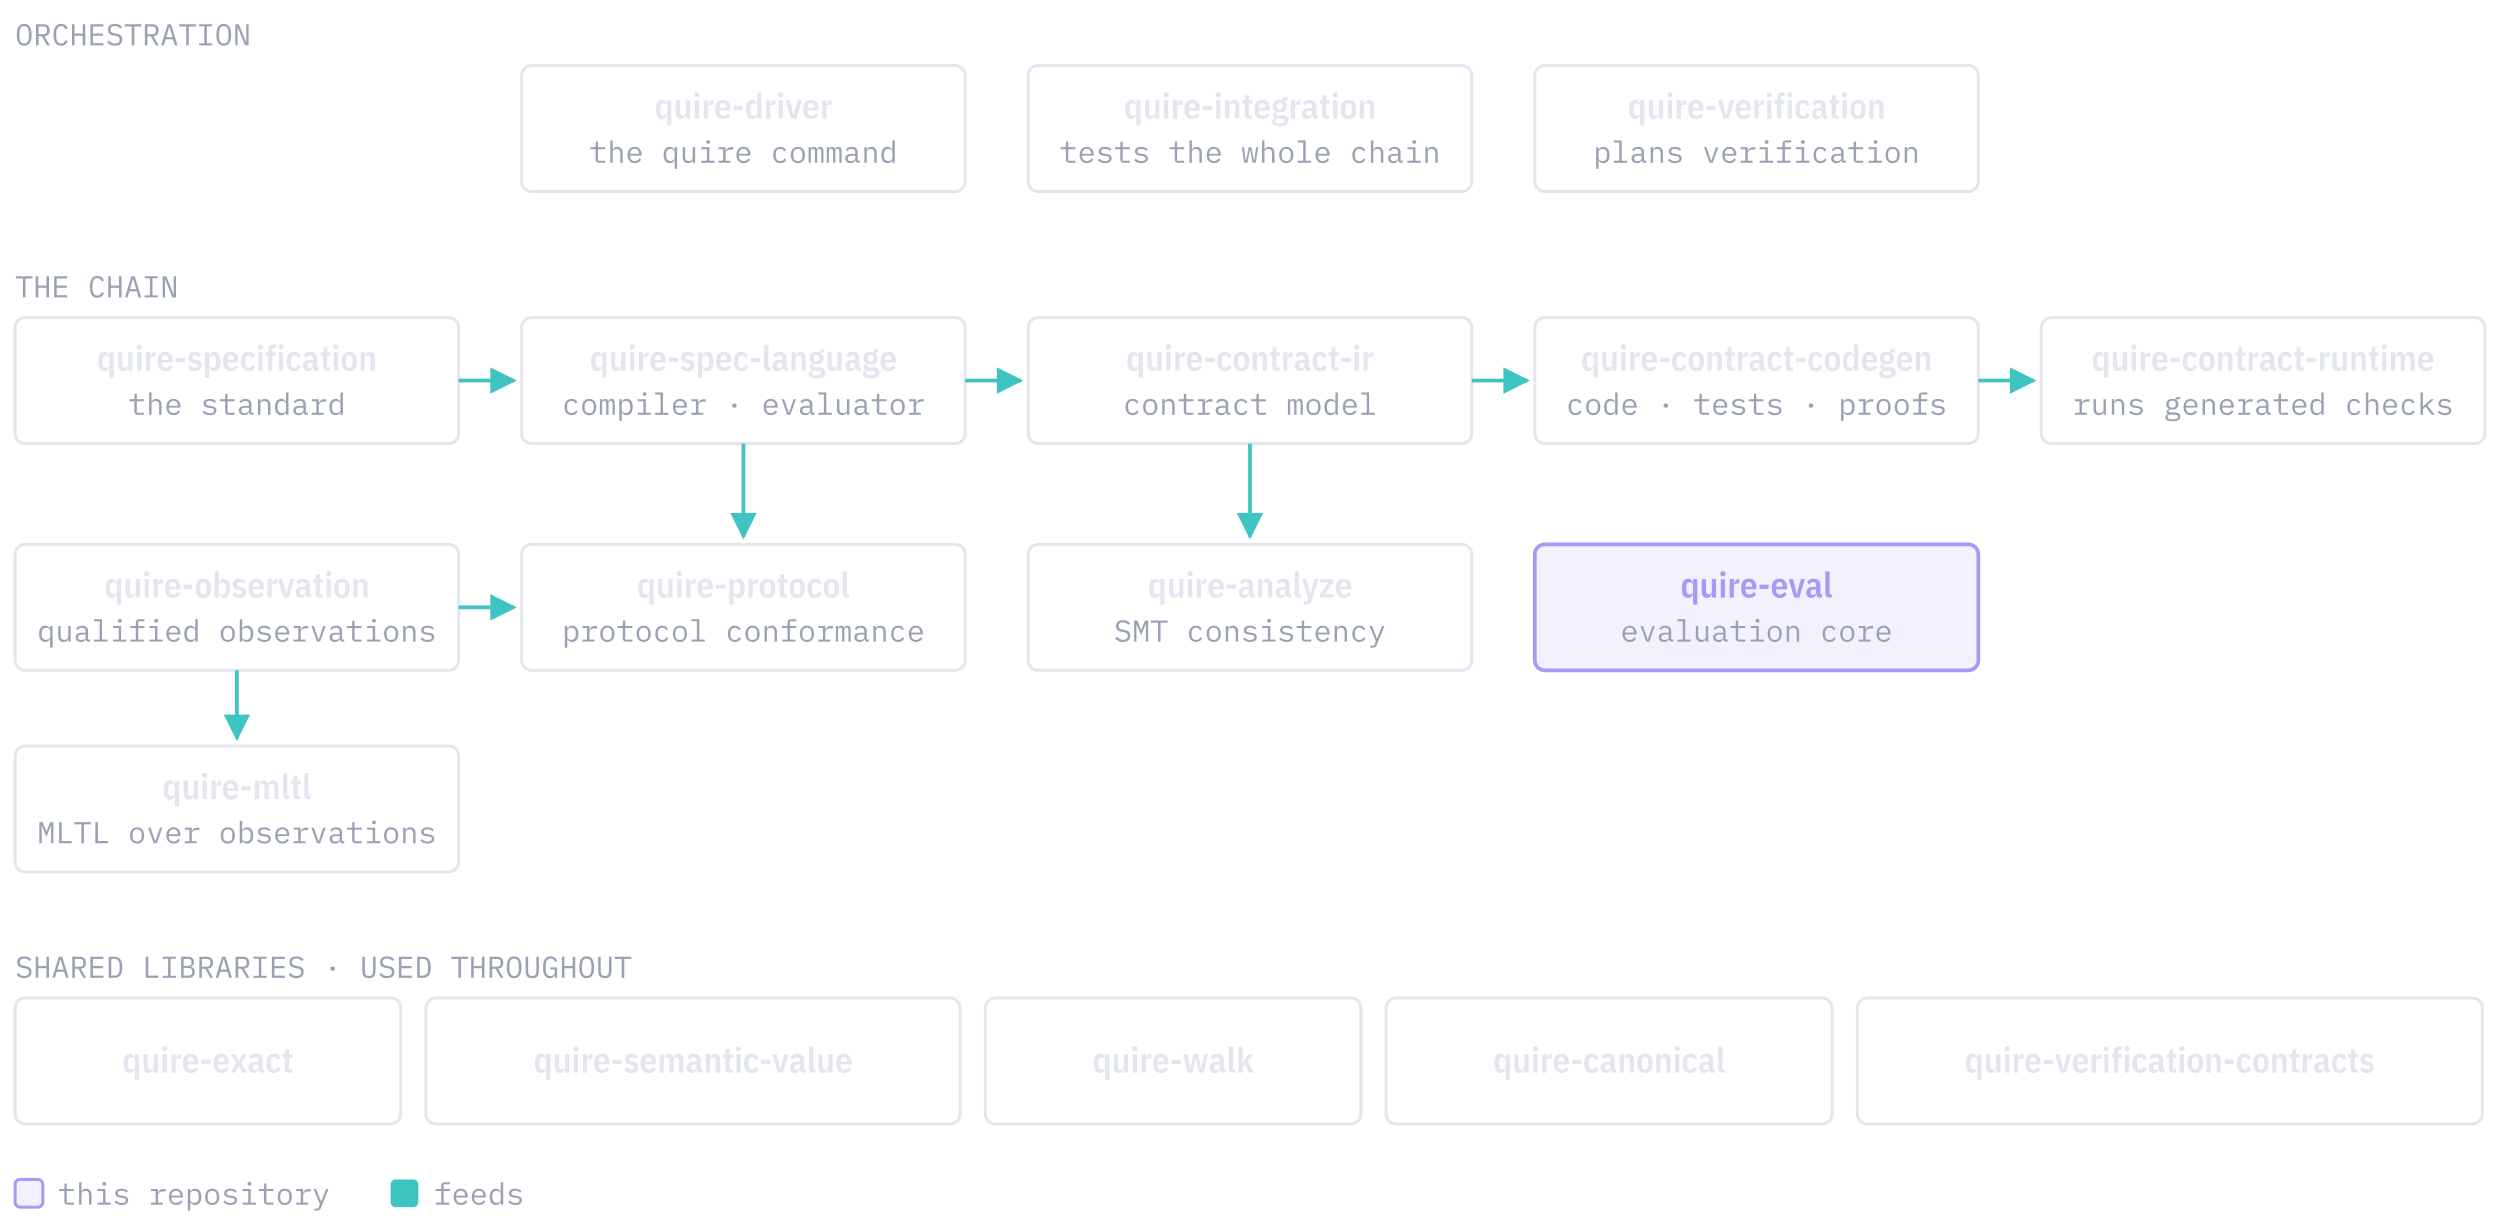
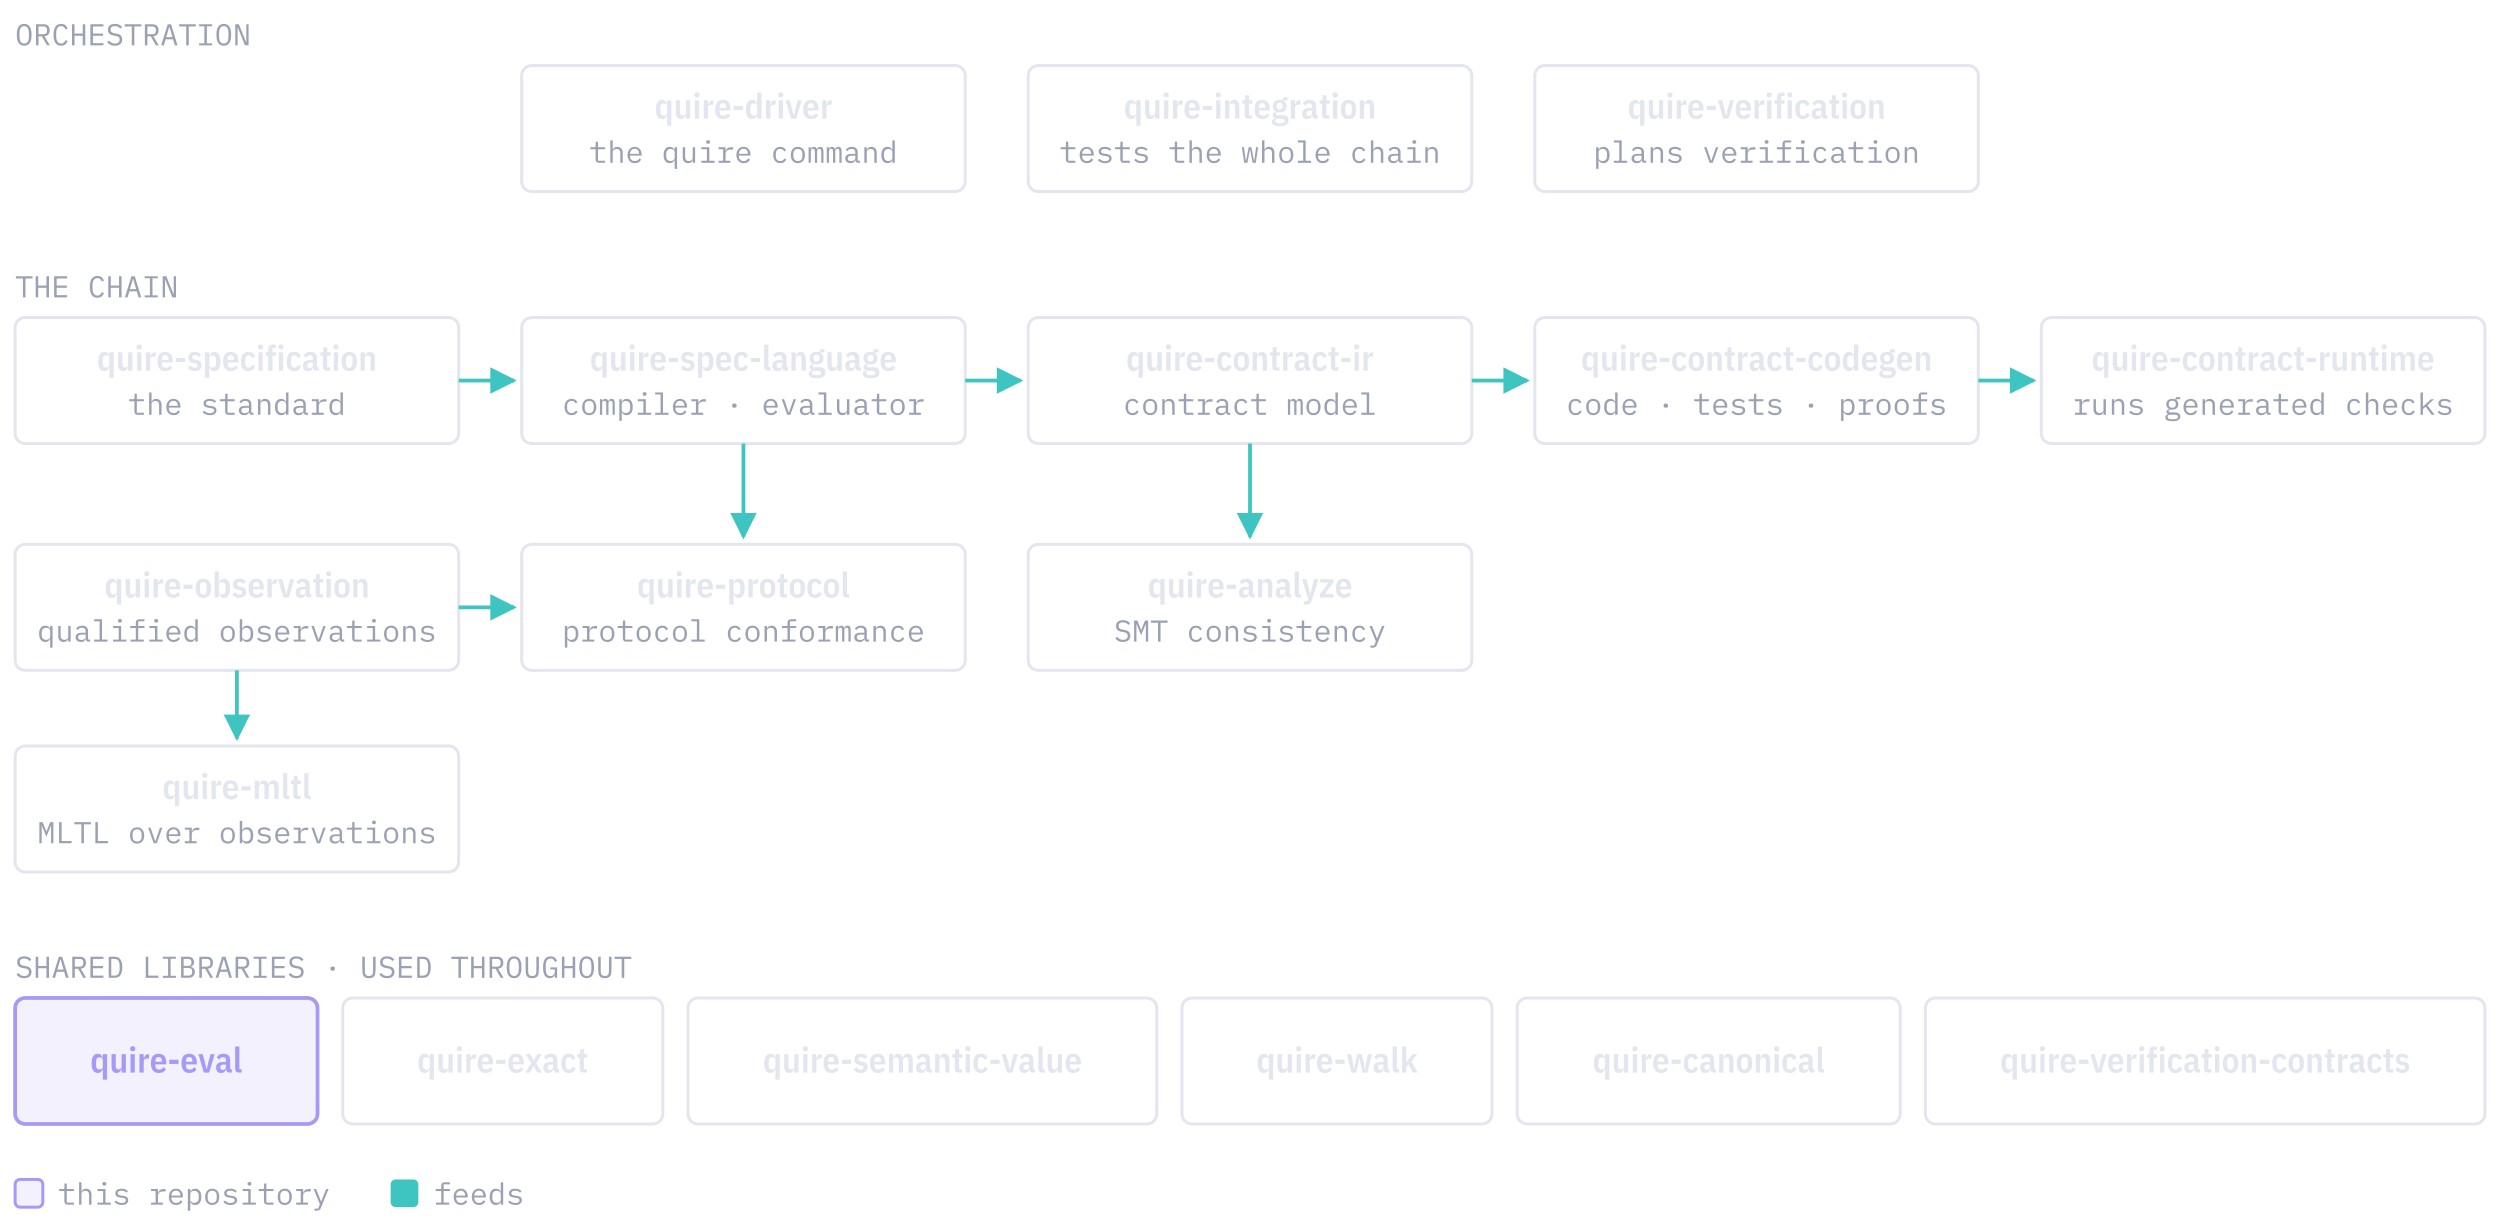
- <svg xmlns="http://www.w3.org/2000/svg" width="992" height="488" viewBox="-6 -6 992 488" role="img" aria-label="The Quire repositories. The main chain runs from the standard, quire-specification, to the compiler, quire-spec-language, then quire-contract-ir, quire-contract-codegen and quire-contract-runtime. quire-spec-language also feeds quire-protocol, and quire-contract-ir feeds quire-analyze. quire-observation feeds quire-protocol and quire-mltl. quire-eval is the evaluation core. Above the chain, quire-driver runs it, quire-integration tests it and quire-verification plans verification. Below it, shared libraries used throughout: quire-exact, quire-semantic-value, quire-walk, quire-canonical and quire-verification-contracts.">
+ <svg xmlns="http://www.w3.org/2000/svg" width="992" height="488" viewBox="-6 -6 992 488" role="img" aria-label="The Quire repositories. The main chain runs from the standard, quire-specification, to the compiler, quire-spec-language, then quire-contract-ir, quire-contract-codegen and quire-contract-runtime. quire-spec-language also feeds quire-protocol, and quire-contract-ir feeds quire-analyze. quire-observation feeds quire-protocol and quire-mltl. Above the chain, quire-driver runs it, quire-integration tests it and quire-verification plans verification. Below it, shared libraries used throughout: quire-eval, quire-exact, quire-semantic-value, quire-walk, quire-canonical and quire-verification-contracts.">
  <defs>
    <path id="mono_A" d="M481 0 422 199H177L118 0H31L245 698H356L570 0ZM304 609H295L197 272H402Z" />
    <path id="mono_B" d="M88 698H325Q415 698 466 649Q517 600 517 518Q517 455 486 419Q456 383 408 368V365Q467 351 505 312Q543 274 543 201Q543 159 529 122Q515 85 490 58Q464 31 430 16Q395 0 355 0H88ZM330 73Q388 73 421 99Q454 125 454 179V220Q454 273 421 300Q388 326 330 326H172V73ZM316 395Q369 395 399 418Q429 442 429 490V529Q429 577 399 601Q369 625 316 625H172V395Z" />
    <path id="mono_C" d="M323 -12Q195 -12 132 81Q70 174 70 349Q70 524 132 617Q195 710 323 710Q371 710 406 697Q441 684 466 662Q491 640 508 612Q525 585 538 557L466 524Q457 547 445 568Q433 588 416 604Q400 619 378 628Q355 637 323 637Q240 637 200 574Q159 511 159 406V292Q159 187 200 124Q240 61 323 61Q355 61 378 70Q400 79 416 94Q433 110 445 130Q457 151 466 174L538 141Q525 112 508 85Q491 58 466 36Q441 14 406 1Q371 -12 323 -12Z" />
    <path id="mono_D" d="M95 698H290Q418 698 481 610Q544 522 544 349Q544 176 481 88Q418 0 290 0H95ZM286 73Q370 73 412 131Q455 189 455 295V403Q455 509 412 567Q370 625 286 625H179V73Z" />
    <path id="mono_E" d="M90 0V698H520V625H174V390H508V317H174V73H520V0Z" />
    <path id="mono_G" d="M444 93H439Q430 73 418 54Q406 35 388 20Q369 6 343 -3Q317 -12 281 -12Q167 -12 112 80Q56 172 56 344Q56 524 117 617Q178 710 305 710Q354 710 390 697Q426 684 452 662Q477 640 494 612Q511 585 522 557L450 524Q441 547 430 568Q418 588 402 604Q385 619 362 628Q339 637 308 637Q224 637 184 574Q145 511 145 406V298Q145 245 153 202Q161 158 180 126Q198 94 228 76Q257 59 300 59Q368 59 406 100Q444 141 444 206V278H297V345H522V0H444Z" />
    <path id="mono_H" d="M436 317H164V0H80V698H164V390H436V698H520V0H436Z" />
    <path id="mono_I" d="M84 0V67H258V631H84V698H516V631H342V67H516V0Z" />
    <path id="mono_L" d="M120 0V698H204V73H535V0Z" />
    <path id="mono_M" d="M455 350V571H447L300 212L153 571H145V350V0H68V698H176L299 390H305L428 698H532V0H455Z" />
    <path id="mono_N" d="M163 588H156V0H80V698H199L437 110H444V698H520V0H401Z" />
    <path id="mono_O" d="M300 -12Q236 -12 190 12Q144 37 114 83Q84 129 70 196Q56 263 56 349Q56 434 70 502Q84 569 114 615Q144 661 190 686Q236 710 300 710Q364 710 410 686Q456 661 486 615Q516 569 530 502Q544 434 544 349Q544 263 530 196Q516 129 486 83Q456 37 410 12Q364 -12 300 -12ZM300 61Q342 61 371 78Q400 94 419 124Q438 154 446 196Q455 239 455 292V406Q455 458 446 501Q438 544 419 574Q400 604 371 620Q342 637 300 637Q258 637 229 620Q200 604 181 574Q162 544 154 501Q145 458 145 406V292Q145 239 154 196Q162 154 181 124Q200 94 229 78Q258 61 300 61Z" />
    <path id="mono_R" d="M174 0H90V698H344Q441 698 492 645Q543 592 543 497Q543 412 499 361Q455 310 371 302L549 0H455L285 298H174ZM342 369Q395 369 424 396Q454 422 454 471V523Q454 572 424 598Q395 625 342 625H174V369Z" />
    <path id="mono_S" d="M298 -12Q204 -12 144 22Q84 57 45 111L106 161Q147 110 192 85Q238 60 301 60Q377 60 417 95Q457 130 457 193Q457 244 428 272Q399 301 327 313L249 326Q198 335 164 353Q129 371 108 396Q87 422 78 452Q69 483 69 516Q69 612 132 661Q195 710 302 710Q386 710 444 682Q501 654 536 603L477 552Q448 590 407 614Q366 638 301 638Q230 638 192 608Q154 578 154 518Q154 471 182 442Q211 412 285 399L360 386Q411 377 446 359Q481 341 502 316Q524 291 533 260Q542 229 542 195Q542 98 478 43Q415 -12 298 -12Z" />
    <path id="mono_T" d="M342 625V0H258V625H25V698H575V625Z" />
    <path id="mono_U" d="M164 698V279Q164 228 167 188Q170 148 183 120Q196 91 224 76Q251 61 300 61Q349 61 376 76Q404 91 417 120Q430 148 433 188Q436 228 436 279V698H520V299Q520 221 512 163Q505 105 482 66Q458 27 414 8Q371 -12 300 -12Q229 -12 186 8Q142 27 118 66Q95 105 88 163Q80 221 80 299V698Z" />
    <path id="mono_a" d="M495 0Q448 0 428 24Q408 48 403 84H398Q381 39 344 14Q306 -12 243 -12Q162 -12 114 30Q66 72 66 145Q66 217 118 256Q171 295 288 295H398V346Q398 403 366 432Q334 460 275 460Q223 460 190 440Q157 419 137 384L83 424Q93 444 110 463Q127 482 152 496Q177 511 209 520Q241 528 280 528Q371 528 424 482Q478 436 478 354V70H550V0ZM257 55Q288 55 314 62Q339 70 358 82Q377 95 388 112Q398 130 398 150V235H288Q216 235 183 215Q150 195 150 157V136Q150 96 178 76Q207 55 257 55Z" />
    <path id="mono_b" d="M95 740H175V432H179Q229 528 338 528Q433 528 486 457Q540 386 540 258Q540 130 486 59Q433 -12 338 -12Q229 -12 179 84H175V0H95ZM307 59Q377 59 416 102Q454 144 454 214V302Q454 372 416 414Q377 457 307 457Q280 457 256 450Q232 443 214 430Q196 416 186 396Q175 377 175 351V165Q175 139 186 120Q196 100 214 86Q232 73 256 66Q280 59 307 59Z" />
    <path id="mono_c" d="M318 -12Q262 -12 218 8Q175 27 145 62Q115 97 100 147Q84 197 84 258Q84 319 100 369Q116 419 146 454Q176 490 219 509Q262 528 317 528Q392 528 439 495Q486 462 508 409L444 375Q430 415 398 437Q365 459 317 459Q282 459 254 448Q227 436 208 415Q189 394 180 365Q170 336 170 302V214Q170 180 180 151Q189 122 208 101Q227 80 255 68Q283 57 319 57Q371 57 405 81Q439 105 459 147L516 108Q493 56 444 22Q396 -12 318 -12Z" />
    <path id="mono_d" d="M425 84H421Q371 -12 262 -12Q167 -12 114 59Q60 130 60 258Q60 386 114 457Q167 528 262 528Q371 528 421 432H425V740H505V0H425ZM293 59Q320 59 344 66Q368 73 386 86Q404 100 414 120Q425 139 425 165V351Q425 377 414 396Q404 416 386 430Q368 443 344 450Q320 457 293 457Q223 457 184 414Q146 372 146 302V214Q146 144 184 102Q223 59 293 59Z" />
    <path id="mono_e" d="M309 -12Q253 -12 208 7Q164 26 132 62Q101 97 84 146Q67 196 67 257Q67 319 84 369Q102 419 133 454Q164 490 208 509Q251 528 304 528Q356 528 398 509Q441 490 471 456Q501 423 517 377Q533 331 533 276V238H151V214Q151 180 162 151Q173 122 194 101Q214 80 244 68Q273 57 309 57Q361 57 399 81Q437 105 457 147L516 107Q493 55 440 22Q386 -12 309 -12ZM304 462Q271 462 243 450Q215 438 194 417Q174 396 162 368Q151 339 151 305V298H447V309Q447 343 436 371Q426 399 408 420Q389 440 362 451Q336 462 304 462Z" />
    <path id="mono_f" d="M83 68H257V448H73V516H257V622Q257 674 284 707Q312 740 371 740H544V672H337V516H544V448H337V68H521V0H83Z" />
    <path id="mono_g" d="M561 -59Q561 -137 496 -174Q431 -212 301 -212Q176 -212 122 -179Q67 -146 67 -84Q67 -42 89 -19Q111 4 151 15V27Q129 38 117 55Q105 72 105 98Q105 138 132 158Q158 178 198 188V192Q150 213 124 254Q97 295 97 350Q97 389 111 422Q125 455 152 478Q178 502 215 515Q252 528 297 528Q355 528 399 507V516Q399 546 413 566Q427 586 461 586H556V516H440V481Q468 457 483 424Q498 391 498 350Q498 311 484 278Q469 245 443 222Q417 198 380 185Q342 172 297 172Q284 172 272 173Q260 174 248 176Q236 174 223 170Q210 165 199 158Q188 150 181 140Q174 130 174 117Q174 94 197 86Q220 79 257 79H371Q471 79 516 42Q561 4 561 -59ZM486 -63Q486 -32 461 -14Q436 5 374 5H195Q143 -16 143 -65Q143 -99 170 -124Q197 -148 260 -148H338Q408 -148 447 -126Q486 -105 486 -63ZM297 234Q357 234 386 262Q414 290 414 336V365Q414 411 386 438Q357 466 297 466Q237 466 209 438Q181 411 181 365V336Q181 290 209 262Q237 234 297 234Z" />
    <path id="mono_h" d="M98 740H178V432H182Q190 451 202 468Q214 486 232 499Q249 512 273 520Q297 528 329 528Q410 528 459 476Q508 425 508 331V0H428V317Q428 388 397 422Q366 457 306 457Q282 457 259 451Q236 445 218 433Q200 421 189 402Q178 383 178 358V0H98Z" />
    <path id="mono_i" d="M332 630Q297 630 283 644Q269 659 269 681V697Q269 719 283 734Q297 748 332 748Q367 748 381 734Q395 719 395 697V681Q395 659 381 644Q367 630 332 630ZM106 68H292V448H106V516H372V68H546V0H106Z" />
    <path id="mono_k" d="M105 740H185V273H189L279 358L451 516H549L335 314L574 0H475L274 268L185 187V0H105Z" />
    <path id="mono_l" d="M80 68H260V672H80V740H340V68H520V0H80Z" />
    <path id="mono_m" d="M54 0V516H128V456H132Q144 486 166 507Q188 528 231 528Q276 528 298 506Q320 483 325 447H328Q342 482 368 505Q394 528 440 528Q503 528 524 484Q546 440 546 358V0H472V345Q472 411 458 436Q445 462 409 462Q377 462 357 442Q337 421 337 379V0H263V345Q263 411 250 436Q236 462 201 462Q169 462 148 442Q128 421 128 379V0Z" />
    <path id="mono_n" d="M98 0V516H178V432H182Q190 451 202 468Q214 486 232 499Q249 512 273 520Q297 528 329 528Q410 528 459 476Q508 425 508 331V0H428V317Q428 388 397 422Q366 457 306 457Q282 457 259 451Q236 445 218 433Q200 421 189 402Q178 383 178 358V0Z" />
    <path id="mono_o" d="M300 -12Q246 -12 202 7Q159 26 128 62Q98 97 82 146Q66 196 66 258Q66 319 82 369Q98 419 128 454Q159 490 202 509Q246 528 300 528Q354 528 398 509Q441 490 472 454Q502 419 518 369Q534 319 534 258Q534 196 518 146Q502 97 472 62Q441 26 398 7Q354 -12 300 -12ZM300 57Q367 57 408 97Q449 137 449 221V295Q449 379 408 419Q367 459 300 459Q233 459 192 419Q151 379 151 295V221Q151 137 192 97Q233 57 300 57Z" />
    <path id="mono_p" d="M95 516H175V432H179Q229 528 338 528Q433 528 486 457Q540 386 540 258Q540 130 486 59Q433 -12 338 -12Q229 -12 179 84H175V-200H95ZM307 59Q377 59 416 102Q454 144 454 214V302Q454 372 416 414Q377 457 307 457Q280 457 256 450Q232 443 214 430Q196 416 186 396Q175 377 175 351V165Q175 139 186 120Q196 100 214 86Q232 73 256 66Q280 59 307 59Z" />
    <path id="mono_periodcentered" d="M300 235Q259 235 242 252Q226 269 226 295V313Q226 339 242 356Q259 373 300 373Q341 373 358 356Q374 339 374 313V295Q374 269 358 252Q341 235 300 235Z" />
    <path id="mono_q" d="M425 84H421Q371 -12 262 -12Q167 -12 114 59Q60 130 60 258Q60 386 114 457Q167 528 262 528Q371 528 421 432H425V516H505V-200H425ZM293 59Q320 59 344 66Q368 73 386 86Q404 100 414 120Q425 139 425 165V351Q425 377 414 396Q404 416 386 430Q368 443 344 450Q320 457 293 457Q223 457 184 414Q146 372 146 302V214Q146 144 184 102Q223 59 293 59Z" />
    <path id="mono_r" d="M77 68H228V448H77V516H308V386H313Q329 447 374 482Q418 516 487 516H559V436H462Q393 436 350 396Q308 356 308 291V68H469V0H77Z" />
    <path id="mono_s" d="M306 -12Q225 -12 166 16Q108 43 67 89L121 136Q158 97 202 76Q246 55 308 55Q368 55 406 76Q445 98 445 144Q445 164 438 178Q430 191 417 199Q404 207 388 212Q372 216 354 219L273 231Q246 235 214 242Q183 249 157 264Q131 280 114 306Q96 332 96 374Q96 413 112 442Q127 470 155 490Q183 509 221 518Q259 528 304 528Q374 528 426 506Q477 484 514 445L462 396Q453 407 440 418Q426 430 406 440Q387 449 361 455Q335 461 301 461Q240 461 208 440Q175 419 175 379Q175 359 182 346Q190 332 203 324Q216 316 232 312Q249 307 266 304L347 292Q375 288 406 281Q437 274 463 258Q489 243 506 217Q524 191 524 149Q524 72 464 30Q405 -12 306 -12Z" />
    <path id="mono_t" d="M325 0Q266 0 238 33Q211 66 211 118V448H39V516H167Q193 516 204 526Q214 537 214 563V698H291V516H526V448H291V68H526V0Z" />
    <path id="mono_u" d="M422 84H418Q410 65 398 48Q386 30 368 17Q351 4 327 -4Q303 -12 271 -12Q190 -12 141 40Q92 91 92 185V516H172V199Q172 128 203 94Q234 59 294 59Q318 59 341 65Q364 71 382 83Q400 95 411 114Q422 132 422 158V516H502V0H422Z" />
    <path id="mono_v" d="M249 0 64 516H145L219 300L299 67H303L383 300L457 516H536L351 0Z" />
    <path id="mono_w" d="M30 516H101L160 70H169L257 516H345L433 70H442L501 516H570L491 0H387L305 432H297L213 0H109Z" />
    <path id="mono_y" d="M467 516H547L291 -113Q282 -135 271 -152Q260 -168 245 -178Q230 -189 209 -194Q188 -200 159 -200H83V-132H203L261 10L53 516H135L222 300L299 104H303L380 300Z" />
    <path id="title_a" d="M406 0Q325 0 321 89H309Q299 41 264 14Q229 -12 177 -12Q105 -12 69 28Q33 68 33 140Q33 222 84 262Q135 302 231 302H312V347Q312 393 292 415Q273 437 228 437Q191 437 166 420Q141 402 122 370L51 434Q80 479 124 506Q169 534 238 534Q433 534 433 350V97H479V0ZM223 77Q260 77 286 98Q312 120 312 158V227H239Q155 227 155 162V140Q155 107 173 92Q191 77 223 77Z" />
    <path id="title_b" d="M66 740H187V436H201Q212 480 246 507Q279 534 324 534Q416 534 460 464Q504 395 504 261Q504 127 460 58Q416 -12 324 -12Q279 -12 246 15Q212 42 201 86H187V0H66ZM278 88Q325 88 351 117Q377 146 377 199V323Q377 376 351 405Q325 434 278 434Q237 434 212 414Q187 393 187 356V166Q187 129 212 108Q237 88 278 88Z" />
    <path id="title_c" d="M251 -12Q145 -12 90 54Q34 120 34 261Q34 402 90 468Q145 534 251 534Q328 534 374 499Q419 464 439 403L340 359Q332 397 312 416Q291 436 251 436Q161 436 161 328V194Q161 86 251 86Q293 86 315 106Q337 126 348 168L442 123Q396 -12 251 -12Z" />
    <path id="title_d" d="M357 86H343Q332 42 298 15Q265 -12 220 -12Q128 -12 84 58Q40 127 40 261Q40 395 84 464Q128 534 220 534Q265 534 298 507Q332 480 343 436H357V740H478V0H357ZM266 88Q307 88 332 108Q357 129 357 166V356Q357 393 332 414Q307 434 266 434Q219 434 193 405Q167 376 167 323V199Q167 146 193 117Q219 88 266 88Z" />
    <path id="title_e" d="M263 -12Q212 -12 170 4Q127 21 97 54Q67 88 50 140Q34 191 34 261Q34 402 90 468Q147 534 252 534Q357 534 414 468Q470 402 470 261V232H161V198Q161 146 190 116Q219 86 270 86Q313 86 342 104Q372 123 393 158L459 89Q430 43 381 16Q332 -12 263 -12ZM252 441Q161 441 161 333V307H343V333Q343 441 252 441Z" />
    <path id="title_f" d="M91 425H22V522H91V603Q91 674 122 707Q154 740 220 740H308V643H212V522H308V425H212V0H91Z" />
    <path id="title_g" d="M493 -46Q493 -87 480 -118Q468 -149 439 -170Q410 -191 362 -202Q314 -212 244 -212Q182 -212 140 -204Q98 -195 72 -179Q46 -163 35 -140Q24 -117 24 -88Q24 -48 46 -25Q68 -2 109 4V23Q77 31 62 53Q46 75 46 107Q46 139 68 160Q90 182 132 190V203Q47 245 47 357Q47 442 95 488Q143 534 244 534Q289 534 326 520V539Q326 610 394 610H467V516H366V496Q403 478 422 442Q441 407 441 357Q441 272 394 226Q346 181 244 181Q203 181 168 189Q154 183 147 170Q140 157 140 141Q140 121 153 111Q166 101 196 101H329Q418 101 456 63Q493 25 493 -46ZM380 -60Q380 -33 362 -19Q344 -5 302 -5H141Q119 -24 119 -61Q119 -93 140 -110Q162 -127 216 -127H275Q332 -127 356 -110Q380 -94 380 -60ZM244 264Q327 264 327 346V369Q327 451 244 451Q161 451 161 369V346Q161 264 244 264Z" />
    <path id="title_hyphen" d="M50 245V365H312V245Z" />
    <path id="title_i" d="M126 604Q88 604 71 620Q54 637 54 665V685Q54 713 71 730Q88 746 126 746Q164 746 181 730Q198 713 198 685V665Q198 637 181 620Q164 604 126 604ZM66 522H187V0H66Z" />
    <path id="title_k" d="M66 740H187V395L179 287H193L254 383L358 522H495L332 317L504 0H368L248 239L187 163V0H66Z" />
    <path id="title_l" d="M184 0Q121 0 94 28Q66 56 66 116V740H187V97H247V0Z" />
    <path id="title_m" d="M66 0V522H187V435H201Q232 534 324 534Q422 534 451 431H463Q480 484 516 509Q551 534 602 534Q668 534 705 486Q742 439 742 351V0H621V330Q621 432 548 432Q513 432 488 410Q464 389 464 350V0H343V330Q343 384 325 408Q307 432 271 432Q236 432 212 410Q187 389 187 350V0Z" />
    <path id="title_n" d="M66 0V522H187V435H201Q232 534 326 534Q396 534 434 486Q472 439 472 351V0H351V330Q351 432 275 432Q238 432 212 410Q187 389 187 350V0Z" />
    <path id="title_o" d="M253 -12Q149 -12 92 54Q34 120 34 261Q34 402 92 468Q149 534 253 534Q357 534 414 468Q472 402 472 261Q472 120 414 54Q357 -12 253 -12ZM253 86Q345 86 345 194V328Q345 436 253 436Q161 436 161 328V194Q161 86 253 86Z" />
    <path id="title_p" d="M66 522H187V436H201Q212 480 246 507Q279 534 324 534Q416 534 460 464Q504 395 504 261Q504 127 460 58Q416 -12 324 -12Q279 -12 246 15Q212 42 201 86H187V-200H66ZM278 88Q325 88 351 117Q377 146 377 199V323Q377 376 351 405Q325 434 278 434Q237 434 212 414Q187 393 187 356V166Q187 129 212 108Q237 88 278 88Z" />
    <path id="title_q" d="M357 86H343Q332 42 298 15Q265 -12 220 -12Q128 -12 84 58Q40 127 40 261Q40 395 84 464Q128 534 220 534Q265 534 298 507Q332 480 343 436H357V522H478V-200H357ZM266 88Q307 88 332 108Q357 129 357 166V356Q357 393 332 414Q307 434 266 434Q219 434 193 405Q167 376 167 323V199Q167 146 193 117Q219 88 266 88Z" />
    <path id="title_r" d="M66 0V522H187V415H201Q210 467 238 494Q267 522 313 522H339V398H299Q242 398 214 380Q187 362 187 317V0Z" />
    <path id="title_s" d="M224 -12Q159 -12 110 12Q61 35 24 82L98 154Q123 119 154 101Q185 83 226 83Q302 83 302 147Q302 172 290 186Q277 201 247 206L198 215Q116 230 79 266Q42 302 42 371Q42 453 90 494Q138 534 226 534Q287 534 332 514Q376 494 409 455L338 384Q318 409 290 424Q261 439 226 439Q156 439 156 376Q156 350 170 336Q184 323 214 318L264 309Q346 294 382 258Q417 223 417 159Q417 78 367 33Q317 -12 224 -12Z" />
    <path id="title_t" d="M210 0Q147 0 119 28Q91 56 91 117V425H22V522H58Q84 522 94 534Q103 546 103 572V664H212V522H306V425H212V97H298V0Z" />
    <path id="title_u" d="M346 88H332Q302 -12 205 -12Q135 -12 98 36Q60 83 60 172V522H181V192Q181 89 257 89Q294 89 320 111Q346 133 346 172V522H467V0H346Z" />
    <path id="title_v" d="M162 0 8 522H130L205 244L234 103H248L277 244L352 522H469L315 0Z" />
    <path id="title_w" d="M16 522H135L186 278L211 110H223L253 278L311 522H433L492 278L522 110H534L559 278L612 522H724L597 0H461L400 254L377 409H364L340 254L279 0H143Z" />
    <path id="title_x" d="M15 0 173 267 17 522H149L242 354H255L348 522H472L318 264L478 0H345L249 176H236L138 0Z" />
    <path id="title_y" d="M353 522H474L275 -109Q258 -162 227 -181Q196 -200 140 -200H58V-103H161L182 -29L8 522H131L209 240L237 103H249L277 241Z" />
    <path id="title_z" d="M34 0V95L275 425H42V522H412V428L170 97H418V0Z" />
    <marker id="ah-model" viewBox="0 0 10 10" refX="9" refY="5" markerWidth="7" markerHeight="7" orient="auto-start-reverse">
      <path d="M0,0 L10,5 L0,10 z" fill="#3ec5c1" />
    </marker>
  </defs>
  <rect x="201" y="20" width="176" height="50" rx="4" stroke="#e3e6ee" stroke-width="1.2" fill="none" />
  <g fill="#e3e6ee" transform="translate(253.7,41.1) scale(0.014,-0.014)">
    <use href="#title_q" x="0" />
    <use href="#title_u" x="544" />
    <use href="#title_i" x="1077" />
    <use href="#title_r" x="1329" />
    <use href="#title_e" x="1686" />
    <use href="#title_hyphen" x="2191" />
    <use href="#title_d" x="2553" />
    <use href="#title_r" x="3097" />
    <use href="#title_i" x="3454" />
    <use href="#title_v" x="3706" />
    <use href="#title_e" x="4182" />
    <use href="#title_r" x="4687" />
  </g>
  <g fill="#9aa1b3" transform="translate(227.8,58.6) scale(0.012,-0.012)">
    <use href="#mono_t" x="0" />
    <use href="#mono_h" x="600" />
    <use href="#mono_e" x="1200" />
    <use href="#mono_q" x="2400" />
    <use href="#mono_u" x="3000" />
    <use href="#mono_i" x="3600" />
    <use href="#mono_r" x="4200" />
    <use href="#mono_e" x="4800" />
    <use href="#mono_c" x="6000" />
    <use href="#mono_o" x="6600" />
    <use href="#mono_m" x="7200" />
    <use href="#mono_m" x="7800" />
    <use href="#mono_a" x="8400" />
    <use href="#mono_n" x="9000" />
    <use href="#mono_d" x="9600" />
  </g>
  <rect x="402" y="20" width="176" height="50" rx="4" stroke="#e3e6ee" stroke-width="1.2" fill="none" />
  <g fill="#e3e6ee" transform="translate(439.9,41.1) scale(0.014,-0.014)">
    <use href="#title_q" x="0" />
    <use href="#title_u" x="544" />
    <use href="#title_i" x="1077" />
    <use href="#title_r" x="1329" />
    <use href="#title_e" x="1686" />
    <use href="#title_hyphen" x="2191" />
    <use href="#title_i" x="2553" />
    <use href="#title_n" x="2805" />
    <use href="#title_t" x="3337" />
    <use href="#title_e" x="3671" />
    <use href="#title_g" x="4176" />
    <use href="#title_r" x="4668" />
    <use href="#title_a" x="5025" />
    <use href="#title_t" x="5532" />
    <use href="#title_i" x="5866" />
    <use href="#title_o" x="6118" />
    <use href="#title_n" x="6624" />
  </g>
  <g fill="#9aa1b3" transform="translate(414.4,58.6) scale(0.012,-0.012)">
    <use href="#mono_t" x="0" />
    <use href="#mono_e" x="600" />
    <use href="#mono_s" x="1200" />
    <use href="#mono_t" x="1800" />
    <use href="#mono_s" x="2400" />
    <use href="#mono_t" x="3600" />
    <use href="#mono_h" x="4200" />
    <use href="#mono_e" x="4800" />
    <use href="#mono_w" x="6000" />
    <use href="#mono_h" x="6600" />
    <use href="#mono_o" x="7200" />
    <use href="#mono_l" x="7800" />
    <use href="#mono_e" x="8400" />
    <use href="#mono_c" x="9600" />
    <use href="#mono_h" x="10200" />
    <use href="#mono_a" x="10800" />
    <use href="#mono_i" x="11400" />
    <use href="#mono_n" x="12000" />
  </g>
  <rect x="603" y="20" width="176" height="50" rx="4" stroke="#e3e6ee" stroke-width="1.2" fill="none" />
  <g fill="#e3e6ee" transform="translate(639.8,41.1) scale(0.014,-0.014)">
    <use href="#title_q" x="0" />
    <use href="#title_u" x="544" />
    <use href="#title_i" x="1077" />
    <use href="#title_r" x="1329" />
    <use href="#title_e" x="1686" />
    <use href="#title_hyphen" x="2191" />
    <use href="#title_v" x="2553" />
    <use href="#title_e" x="3029" />
    <use href="#title_r" x="3534" />
    <use href="#title_i" x="3891" />
    <use href="#title_f" x="4143" />
    <use href="#title_i" x="4471" />
    <use href="#title_c" x="4723" />
    <use href="#title_a" x="5187" />
    <use href="#title_t" x="5694" />
    <use href="#title_i" x="6028" />
    <use href="#title_o" x="6280" />
    <use href="#title_n" x="6786" />
  </g>
  <g fill="#9aa1b3" transform="translate(626.2,58.6) scale(0.012,-0.012)">
    <use href="#mono_p" x="0" />
    <use href="#mono_l" x="600" />
    <use href="#mono_a" x="1200" />
    <use href="#mono_n" x="1800" />
    <use href="#mono_s" x="2400" />
    <use href="#mono_v" x="3600" />
    <use href="#mono_e" x="4200" />
    <use href="#mono_r" x="4800" />
    <use href="#mono_i" x="5400" />
    <use href="#mono_f" x="6000" />
    <use href="#mono_i" x="6600" />
    <use href="#mono_c" x="7200" />
    <use href="#mono_a" x="7800" />
    <use href="#mono_t" x="8400" />
    <use href="#mono_i" x="9000" />
    <use href="#mono_o" x="9600" />
    <use href="#mono_n" x="10200" />
  </g>
  <rect x="0" y="120" width="176" height="50" rx="4" stroke="#e3e6ee" stroke-width="1.2" fill="none" />
  <g fill="#e3e6ee" transform="translate(32.4,141.1) scale(0.014,-0.014)">
    <use href="#title_q" x="0" />
    <use href="#title_u" x="544" />
    <use href="#title_i" x="1077" />
    <use href="#title_r" x="1329" />
    <use href="#title_e" x="1686" />
    <use href="#title_hyphen" x="2191" />
    <use href="#title_s" x="2553" />
    <use href="#title_p" x="3002" />
    <use href="#title_e" x="3546" />
    <use href="#title_c" x="4051" />
    <use href="#title_i" x="4515" />
    <use href="#title_f" x="4767" />
    <use href="#title_i" x="5095" />
    <use href="#title_c" x="5347" />
    <use href="#title_a" x="5811" />
    <use href="#title_t" x="6318" />
    <use href="#title_i" x="6652" />
    <use href="#title_o" x="6904" />
    <use href="#title_n" x="7410" />
  </g>
  <g fill="#9aa1b3" transform="translate(44.8,158.6) scale(0.012,-0.012)">
    <use href="#mono_t" x="0" />
    <use href="#mono_h" x="600" />
    <use href="#mono_e" x="1200" />
    <use href="#mono_s" x="2400" />
    <use href="#mono_t" x="3000" />
    <use href="#mono_a" x="3600" />
    <use href="#mono_n" x="4200" />
    <use href="#mono_d" x="4800" />
    <use href="#mono_a" x="5400" />
    <use href="#mono_r" x="6000" />
    <use href="#mono_d" x="6600" />
  </g>
  <rect x="201" y="120" width="176" height="50" rx="4" stroke="#e3e6ee" stroke-width="1.2" fill="none" />
  <g fill="#e3e6ee" transform="translate(228,141.1) scale(0.014,-0.014)">
    <use href="#title_q" x="0" />
    <use href="#title_u" x="544" />
    <use href="#title_i" x="1077" />
    <use href="#title_r" x="1329" />
    <use href="#title_e" x="1686" />
    <use href="#title_hyphen" x="2191" />
    <use href="#title_s" x="2553" />
    <use href="#title_p" x="3002" />
    <use href="#title_e" x="3546" />
    <use href="#title_c" x="4051" />
    <use href="#title_hyphen" x="4515" />
    <use href="#title_l" x="4877" />
    <use href="#title_a" x="5145" />
    <use href="#title_n" x="5652" />
    <use href="#title_g" x="6184" />
    <use href="#title_u" x="6676" />
    <use href="#title_a" x="7209" />
    <use href="#title_g" x="7716" />
    <use href="#title_e" x="8208" />
  </g>
  <g fill="#9aa1b3" transform="translate(217,158.6) scale(0.012,-0.012)">
    <use href="#mono_c" x="0" />
    <use href="#mono_o" x="600" />
    <use href="#mono_m" x="1200" />
    <use href="#mono_p" x="1800" />
    <use href="#mono_i" x="2400" />
    <use href="#mono_l" x="3000" />
    <use href="#mono_e" x="3600" />
    <use href="#mono_r" x="4200" />
    <use href="#mono_periodcentered" x="5400" />
    <use href="#mono_e" x="6600" />
    <use href="#mono_v" x="7200" />
    <use href="#mono_a" x="7800" />
    <use href="#mono_l" x="8400" />
    <use href="#mono_u" x="9000" />
    <use href="#mono_a" x="9600" />
    <use href="#mono_t" x="10200" />
    <use href="#mono_o" x="10800" />
    <use href="#mono_r" x="11400" />
  </g>
  <rect x="402" y="120" width="176" height="50" rx="4" stroke="#e3e6ee" stroke-width="1.2" fill="none" />
  <g fill="#e3e6ee" transform="translate(440.8,141.1) scale(0.014,-0.014)">
    <use href="#title_q" x="0" />
    <use href="#title_u" x="544" />
    <use href="#title_i" x="1077" />
    <use href="#title_r" x="1329" />
    <use href="#title_e" x="1686" />
    <use href="#title_hyphen" x="2191" />
    <use href="#title_c" x="2553" />
    <use href="#title_o" x="3017" />
    <use href="#title_n" x="3523" />
    <use href="#title_t" x="4055" />
    <use href="#title_r" x="4389" />
    <use href="#title_a" x="4746" />
    <use href="#title_c" x="5253" />
    <use href="#title_t" x="5717" />
    <use href="#title_hyphen" x="6051" />
    <use href="#title_i" x="6413" />
    <use href="#title_r" x="6665" />
  </g>
  <g fill="#9aa1b3" transform="translate(439.6,158.6) scale(0.012,-0.012)">
    <use href="#mono_c" x="0" />
    <use href="#mono_o" x="600" />
    <use href="#mono_n" x="1200" />
    <use href="#mono_t" x="1800" />
    <use href="#mono_r" x="2400" />
    <use href="#mono_a" x="3000" />
    <use href="#mono_c" x="3600" />
    <use href="#mono_t" x="4200" />
    <use href="#mono_m" x="5400" />
    <use href="#mono_o" x="6000" />
    <use href="#mono_d" x="6600" />
    <use href="#mono_e" x="7200" />
    <use href="#mono_l" x="7800" />
  </g>
  <rect x="603" y="120" width="176" height="50" rx="4" stroke="#e3e6ee" stroke-width="1.2" fill="none" />
  <g fill="#e3e6ee" transform="translate(621.3,141.1) scale(0.014,-0.014)">
    <use href="#title_q" x="0" />
    <use href="#title_u" x="544" />
    <use href="#title_i" x="1077" />
    <use href="#title_r" x="1329" />
    <use href="#title_e" x="1686" />
    <use href="#title_hyphen" x="2191" />
    <use href="#title_c" x="2553" />
    <use href="#title_o" x="3017" />
    <use href="#title_n" x="3523" />
    <use href="#title_t" x="4055" />
    <use href="#title_r" x="4389" />
    <use href="#title_a" x="4746" />
    <use href="#title_c" x="5253" />
    <use href="#title_t" x="5717" />
    <use href="#title_hyphen" x="6051" />
    <use href="#title_c" x="6413" />
    <use href="#title_o" x="6877" />
    <use href="#title_d" x="7383" />
    <use href="#title_e" x="7927" />
    <use href="#title_g" x="8432" />
    <use href="#title_e" x="8924" />
    <use href="#title_n" x="9429" />
  </g>
  <g fill="#9aa1b3" transform="translate(615.4,158.6) scale(0.012,-0.012)">
    <use href="#mono_c" x="0" />
    <use href="#mono_o" x="600" />
    <use href="#mono_d" x="1200" />
    <use href="#mono_e" x="1800" />
    <use href="#mono_periodcentered" x="3000" />
    <use href="#mono_t" x="4200" />
    <use href="#mono_e" x="4800" />
    <use href="#mono_s" x="5400" />
    <use href="#mono_t" x="6000" />
    <use href="#mono_s" x="6600" />
    <use href="#mono_periodcentered" x="7800" />
    <use href="#mono_p" x="9000" />
    <use href="#mono_r" x="9600" />
    <use href="#mono_o" x="10200" />
    <use href="#mono_o" x="10800" />
    <use href="#mono_f" x="11400" />
    <use href="#mono_s" x="12000" />
  </g>
  <rect x="804" y="120" width="176" height="50" rx="4" stroke="#e3e6ee" stroke-width="1.2" fill="none" />
  <g fill="#e3e6ee" transform="translate(823.9,141.1) scale(0.014,-0.014)">
    <use href="#title_q" x="0" />
    <use href="#title_u" x="544" />
    <use href="#title_i" x="1077" />
    <use href="#title_r" x="1329" />
    <use href="#title_e" x="1686" />
    <use href="#title_hyphen" x="2191" />
    <use href="#title_c" x="2553" />
    <use href="#title_o" x="3017" />
    <use href="#title_n" x="3523" />
    <use href="#title_t" x="4055" />
    <use href="#title_r" x="4389" />
    <use href="#title_a" x="4746" />
    <use href="#title_c" x="5253" />
    <use href="#title_t" x="5717" />
    <use href="#title_hyphen" x="6051" />
    <use href="#title_r" x="6413" />
    <use href="#title_u" x="6770" />
    <use href="#title_n" x="7303" />
    <use href="#title_t" x="7835" />
    <use href="#title_i" x="8169" />
    <use href="#title_m" x="8421" />
    <use href="#title_e" x="9223" />
  </g>
  <g fill="#9aa1b3" transform="translate(816.4,158.6) scale(0.012,-0.012)">
    <use href="#mono_r" x="0" />
    <use href="#mono_u" x="600" />
    <use href="#mono_n" x="1200" />
    <use href="#mono_s" x="1800" />
    <use href="#mono_g" x="3000" />
    <use href="#mono_e" x="3600" />
    <use href="#mono_n" x="4200" />
    <use href="#mono_e" x="4800" />
    <use href="#mono_r" x="5400" />
    <use href="#mono_a" x="6000" />
    <use href="#mono_t" x="6600" />
    <use href="#mono_e" x="7200" />
    <use href="#mono_d" x="7800" />
    <use href="#mono_c" x="9000" />
    <use href="#mono_h" x="9600" />
    <use href="#mono_e" x="10200" />
    <use href="#mono_c" x="10800" />
    <use href="#mono_k" x="11400" />
    <use href="#mono_s" x="12000" />
  </g>
  <rect x="0" y="210" width="176" height="50" rx="4" stroke="#e3e6ee" stroke-width="1.2" fill="none" />
  <g fill="#e3e6ee" transform="translate(35.4,231.1) scale(0.014,-0.014)">
    <use href="#title_q" x="0" />
    <use href="#title_u" x="544" />
    <use href="#title_i" x="1077" />
    <use href="#title_r" x="1329" />
    <use href="#title_e" x="1686" />
    <use href="#title_hyphen" x="2191" />
    <use href="#title_o" x="2553" />
    <use href="#title_b" x="3059" />
    <use href="#title_s" x="3603" />
    <use href="#title_e" x="4052" />
    <use href="#title_r" x="4557" />
    <use href="#title_v" x="4914" />
    <use href="#title_a" x="5390" />
    <use href="#title_t" x="5897" />
    <use href="#title_i" x="6231" />
    <use href="#title_o" x="6483" />
    <use href="#title_n" x="6989" />
  </g>
  <g fill="#9aa1b3" transform="translate(8.8,248.6) scale(0.012,-0.012)">
    <use href="#mono_q" x="0" />
    <use href="#mono_u" x="600" />
    <use href="#mono_a" x="1200" />
    <use href="#mono_l" x="1800" />
    <use href="#mono_i" x="2400" />
    <use href="#mono_f" x="3000" />
    <use href="#mono_i" x="3600" />
    <use href="#mono_e" x="4200" />
    <use href="#mono_d" x="4800" />
    <use href="#mono_o" x="6000" />
    <use href="#mono_b" x="6600" />
    <use href="#mono_s" x="7200" />
    <use href="#mono_e" x="7800" />
    <use href="#mono_r" x="8400" />
    <use href="#mono_v" x="9000" />
    <use href="#mono_a" x="9600" />
    <use href="#mono_t" x="10200" />
    <use href="#mono_i" x="10800" />
    <use href="#mono_o" x="11400" />
    <use href="#mono_n" x="12000" />
    <use href="#mono_s" x="12600" />
  </g>
  <rect x="201" y="210" width="176" height="50" rx="4" stroke="#e3e6ee" stroke-width="1.2" fill="none" />
  <g fill="#e3e6ee" transform="translate(246.7,231.1) scale(0.014,-0.014)">
    <use href="#title_q" x="0" />
    <use href="#title_u" x="544" />
    <use href="#title_i" x="1077" />
    <use href="#title_r" x="1329" />
    <use href="#title_e" x="1686" />
    <use href="#title_hyphen" x="2191" />
    <use href="#title_p" x="2553" />
    <use href="#title_r" x="3097" />
    <use href="#title_o" x="3454" />
    <use href="#title_t" x="3960" />
    <use href="#title_o" x="4294" />
    <use href="#title_c" x="4800" />
    <use href="#title_o" x="5264" />
    <use href="#title_l" x="5770" />
  </g>
  <g fill="#9aa1b3" transform="translate(217,248.6) scale(0.012,-0.012)">
    <use href="#mono_p" x="0" />
    <use href="#mono_r" x="600" />
    <use href="#mono_o" x="1200" />
    <use href="#mono_t" x="1800" />
    <use href="#mono_o" x="2400" />
    <use href="#mono_c" x="3000" />
    <use href="#mono_o" x="3600" />
    <use href="#mono_l" x="4200" />
    <use href="#mono_c" x="5400" />
    <use href="#mono_o" x="6000" />
    <use href="#mono_n" x="6600" />
    <use href="#mono_f" x="7200" />
    <use href="#mono_o" x="7800" />
    <use href="#mono_r" x="8400" />
    <use href="#mono_m" x="9000" />
    <use href="#mono_a" x="9600" />
    <use href="#mono_n" x="10200" />
    <use href="#mono_c" x="10800" />
    <use href="#mono_e" x="11400" />
  </g>
  <rect x="402" y="210" width="176" height="50" rx="4" stroke="#e3e6ee" stroke-width="1.2" fill="none" />
  <g fill="#e3e6ee" transform="translate(449.4,231.1) scale(0.014,-0.014)">
    <use href="#title_q" x="0" />
    <use href="#title_u" x="544" />
    <use href="#title_i" x="1077" />
    <use href="#title_r" x="1329" />
    <use href="#title_e" x="1686" />
    <use href="#title_hyphen" x="2191" />
    <use href="#title_a" x="2553" />
    <use href="#title_n" x="3060" />
    <use href="#title_a" x="3592" />
    <use href="#title_l" x="4099" />
    <use href="#title_y" x="4367" />
    <use href="#title_z" x="4850" />
    <use href="#title_e" x="5302" />
  </g>
  <g fill="#9aa1b3" transform="translate(436,248.6) scale(0.012,-0.012)">
    <use href="#mono_S" x="0" />
    <use href="#mono_M" x="600" />
    <use href="#mono_T" x="1200" />
    <use href="#mono_c" x="2400" />
    <use href="#mono_o" x="3000" />
    <use href="#mono_n" x="3600" />
    <use href="#mono_s" x="4200" />
    <use href="#mono_i" x="4800" />
    <use href="#mono_s" x="5400" />
    <use href="#mono_t" x="6000" />
    <use href="#mono_e" x="6600" />
    <use href="#mono_n" x="7200" />
    <use href="#mono_c" x="7800" />
    <use href="#mono_y" x="8400" />
  </g>
-   <rect x="603" y="210" width="176" height="50" rx="4" stroke="#a59bf7" stroke-width="1.5" fill="#a59bf7" fill-opacity="0.14" />
-   <g fill="#a59bf7" transform="translate(660.8,231.1) scale(0.014,-0.014)">
-     <use href="#title_q" x="0" />
-     <use href="#title_u" x="544" />
-     <use href="#title_i" x="1077" />
-     <use href="#title_r" x="1329" />
-     <use href="#title_e" x="1686" />
-     <use href="#title_hyphen" x="2191" />
-     <use href="#title_e" x="2553" />
-     <use href="#title_v" x="3058" />
-     <use href="#title_a" x="3534" />
-     <use href="#title_l" x="4041" />
-   </g>
-   <g fill="#9aa1b3" transform="translate(637,248.6) scale(0.012,-0.012)">
-     <use href="#mono_e" x="0" />
-     <use href="#mono_v" x="600" />
-     <use href="#mono_a" x="1200" />
-     <use href="#mono_l" x="1800" />
-     <use href="#mono_u" x="2400" />
-     <use href="#mono_a" x="3000" />
-     <use href="#mono_t" x="3600" />
-     <use href="#mono_i" x="4200" />
-     <use href="#mono_o" x="4800" />
-     <use href="#mono_n" x="5400" />
-     <use href="#mono_c" x="6600" />
-     <use href="#mono_o" x="7200" />
-     <use href="#mono_r" x="7800" />
-     <use href="#mono_e" x="8400" />
-   </g>
  <rect x="0" y="290" width="176" height="50" rx="4" stroke="#e3e6ee" stroke-width="1.2" fill="none" />
  <g fill="#e3e6ee" transform="translate(58.4,311.1) scale(0.014,-0.014)">
    <use href="#title_q" x="0" />
    <use href="#title_u" x="544" />
    <use href="#title_i" x="1077" />
    <use href="#title_r" x="1329" />
    <use href="#title_e" x="1686" />
    <use href="#title_hyphen" x="2191" />
    <use href="#title_m" x="2553" />
    <use href="#title_l" x="3355" />
    <use href="#title_t" x="3623" />
    <use href="#title_l" x="3957" />
  </g>
  <g fill="#9aa1b3" transform="translate(8.8,328.6) scale(0.012,-0.012)">
    <use href="#mono_M" x="0" />
    <use href="#mono_L" x="600" />
    <use href="#mono_T" x="1200" />
    <use href="#mono_L" x="1800" />
    <use href="#mono_o" x="3000" />
    <use href="#mono_v" x="3600" />
    <use href="#mono_e" x="4200" />
    <use href="#mono_r" x="4800" />
    <use href="#mono_o" x="6000" />
    <use href="#mono_b" x="6600" />
    <use href="#mono_s" x="7200" />
    <use href="#mono_e" x="7800" />
    <use href="#mono_r" x="8400" />
    <use href="#mono_v" x="9000" />
    <use href="#mono_a" x="9600" />
    <use href="#mono_t" x="10200" />
    <use href="#mono_i" x="10800" />
    <use href="#mono_o" x="11400" />
    <use href="#mono_n" x="12000" />
    <use href="#mono_s" x="12600" />
  </g>
  <path d="M176,145 L198,145" fill="none" stroke="#3ec5c1" stroke-width="1.5" marker-end="url(#ah-model)" />
  <path d="M377,145 L399,145" fill="none" stroke="#3ec5c1" stroke-width="1.5" marker-end="url(#ah-model)" />
  <path d="M578,145 L600,145" fill="none" stroke="#3ec5c1" stroke-width="1.5" marker-end="url(#ah-model)" />
  <path d="M779,145 L801,145" fill="none" stroke="#3ec5c1" stroke-width="1.5" marker-end="url(#ah-model)" />
  <path d="M289,170 L289,207" fill="none" stroke="#3ec5c1" stroke-width="1.5" marker-end="url(#ah-model)" />
  <path d="M490,170 L490,207" fill="none" stroke="#3ec5c1" stroke-width="1.5" marker-end="url(#ah-model)" />
  <path d="M176,235 L198,235" fill="none" stroke="#3ec5c1" stroke-width="1.5" marker-end="url(#ah-model)" />
  <path d="M88,260 L88,287" fill="none" stroke="#3ec5c1" stroke-width="1.5" marker-end="url(#ah-model)" />
  <g fill="#9aa1b3" transform="translate(0,12) scale(0.012,-0.012)">
    <use href="#mono_O" x="0" />
    <use href="#mono_R" x="600" />
    <use href="#mono_C" x="1200" />
    <use href="#mono_H" x="1800" />
    <use href="#mono_E" x="2400" />
    <use href="#mono_S" x="3000" />
    <use href="#mono_T" x="3600" />
    <use href="#mono_R" x="4200" />
    <use href="#mono_A" x="4800" />
    <use href="#mono_T" x="5400" />
    <use href="#mono_I" x="6000" />
    <use href="#mono_O" x="6600" />
    <use href="#mono_N" x="7200" />
  </g>
  <g fill="#9aa1b3" transform="translate(0,112) scale(0.012,-0.012)">
    <use href="#mono_T" x="0" />
    <use href="#mono_H" x="600" />
    <use href="#mono_E" x="1200" />
    <use href="#mono_C" x="2400" />
    <use href="#mono_H" x="3000" />
    <use href="#mono_A" x="3600" />
    <use href="#mono_I" x="4200" />
    <use href="#mono_N" x="4800" />
  </g>
  <g fill="#9aa1b3" transform="translate(0,382) scale(0.012,-0.012)">
    <use href="#mono_S" x="0" />
    <use href="#mono_H" x="600" />
    <use href="#mono_A" x="1200" />
    <use href="#mono_R" x="1800" />
    <use href="#mono_E" x="2400" />
    <use href="#mono_D" x="3000" />
    <use href="#mono_L" x="4200" />
    <use href="#mono_I" x="4800" />
    <use href="#mono_B" x="5400" />
    <use href="#mono_R" x="6000" />
    <use href="#mono_A" x="6600" />
    <use href="#mono_R" x="7200" />
    <use href="#mono_I" x="7800" />
    <use href="#mono_E" x="8400" />
    <use href="#mono_S" x="9000" />
    <use href="#mono_periodcentered" x="10200" />
    <use href="#mono_U" x="11400" />
    <use href="#mono_S" x="12000" />
    <use href="#mono_E" x="12600" />
    <use href="#mono_D" x="13200" />
    <use href="#mono_T" x="14400" />
    <use href="#mono_H" x="15000" />
    <use href="#mono_R" x="15600" />
    <use href="#mono_O" x="16200" />
    <use href="#mono_U" x="16800" />
    <use href="#mono_G" x="17400" />
    <use href="#mono_H" x="18000" />
    <use href="#mono_O" x="18600" />
    <use href="#mono_U" x="19200" />
    <use href="#mono_T" x="19800" />
  </g>
-   <rect x="0" y="390" width="153" height="50" rx="4" stroke="#e3e6ee" stroke-width="1.2" fill="none" />
-   <g fill="#e3e6ee" transform="translate(42.5,419.6) scale(0.014,-0.014)">
+   <rect x="0" y="390" width="120" height="50" rx="4" stroke="#a59bf7" stroke-width="1.5" fill="#a59bf7" fill-opacity="0.14" />
+   <g fill="#a59bf7" transform="translate(29.8,419.6) scale(0.014,-0.014)">
+     <use href="#title_q" x="0" />
+     <use href="#title_u" x="544" />
+     <use href="#title_i" x="1077" />
+     <use href="#title_r" x="1329" />
+     <use href="#title_e" x="1686" />
+     <use href="#title_hyphen" x="2191" />
+     <use href="#title_e" x="2553" />
+     <use href="#title_v" x="3058" />
+     <use href="#title_a" x="3534" />
+     <use href="#title_l" x="4041" />
+   </g>
+   <rect x="130" y="390" width="127" height="50" rx="4" stroke="#e3e6ee" stroke-width="1.2" fill="none" />
+   <g fill="#e3e6ee" transform="translate(159.5,419.6) scale(0.014,-0.014)">
    <use href="#title_q" x="0" />
    <use href="#title_u" x="544" />
    <use href="#title_i" x="1077" />
    <use href="#title_r" x="1329" />
    <use href="#title_e" x="1686" />
    <use href="#title_hyphen" x="2191" />
    <use href="#title_e" x="2553" />
    <use href="#title_x" x="3058" />
    <use href="#title_a" x="3546" />
    <use href="#title_c" x="4053" />
    <use href="#title_t" x="4517" />
  </g>
-   <rect x="163" y="390" width="212" height="50" rx="4" stroke="#e3e6ee" stroke-width="1.2" fill="none" />
-   <g fill="#e3e6ee" transform="translate(205.7,419.6) scale(0.014,-0.014)">
+   <rect x="267" y="390" width="186" height="50" rx="4" stroke="#e3e6ee" stroke-width="1.2" fill="none" />
+   <g fill="#e3e6ee" transform="translate(296.7,419.6) scale(0.014,-0.014)">
    <use href="#title_q" x="0" />
    <use href="#title_u" x="544" />
    <use href="#title_i" x="1077" />
    <use href="#title_r" x="1329" />
    <use href="#title_e" x="1686" />
    <use href="#title_hyphen" x="2191" />
    <use href="#title_s" x="2553" />
    <use href="#title_e" x="3002" />
    <use href="#title_m" x="3507" />
    <use href="#title_a" x="4309" />
    <use href="#title_n" x="4816" />
    <use href="#title_t" x="5348" />
    <use href="#title_i" x="5682" />
    <use href="#title_c" x="5934" />
    <use href="#title_hyphen" x="6398" />
    <use href="#title_v" x="6760" />
    <use href="#title_a" x="7236" />
    <use href="#title_l" x="7743" />
    <use href="#title_u" x="8011" />
    <use href="#title_e" x="8544" />
  </g>
-   <rect x="385" y="390" width="149" height="50" rx="4" stroke="#e3e6ee" stroke-width="1.2" fill="none" />
-   <g fill="#e3e6ee" transform="translate(427.5,419.6) scale(0.014,-0.014)">
+   <rect x="463" y="390" width="123" height="50" rx="4" stroke="#e3e6ee" stroke-width="1.2" fill="none" />
+   <g fill="#e3e6ee" transform="translate(492.5,419.6) scale(0.014,-0.014)">
    <use href="#title_q" x="0" />
    <use href="#title_u" x="544" />
    <use href="#title_i" x="1077" />
    <use href="#title_r" x="1329" />
    <use href="#title_e" x="1686" />
    <use href="#title_hyphen" x="2191" />
    <use href="#title_w" x="2553" />
    <use href="#title_a" x="3292" />
    <use href="#title_l" x="3799" />
    <use href="#title_k" x="4067" />
  </g>
-   <rect x="544" y="390" width="177" height="50" rx="4" stroke="#e3e6ee" stroke-width="1.2" fill="none" />
-   <g fill="#e3e6ee" transform="translate(586.4,419.6) scale(0.014,-0.014)">
+   <rect x="596" y="390" width="152" height="50" rx="4" stroke="#e3e6ee" stroke-width="1.2" fill="none" />
+   <g fill="#e3e6ee" transform="translate(625.9,419.6) scale(0.014,-0.014)">
    <use href="#title_q" x="0" />
    <use href="#title_u" x="544" />
    <use href="#title_i" x="1077" />
    <use href="#title_r" x="1329" />
    <use href="#title_e" x="1686" />
    <use href="#title_hyphen" x="2191" />
    <use href="#title_c" x="2553" />
    <use href="#title_a" x="3017" />
    <use href="#title_n" x="3524" />
    <use href="#title_o" x="4056" />
    <use href="#title_n" x="4562" />
    <use href="#title_i" x="5094" />
    <use href="#title_c" x="5346" />
    <use href="#title_a" x="5810" />
    <use href="#title_l" x="6317" />
  </g>
-   <rect x="731" y="390" width="248" height="50" rx="4" stroke="#e3e6ee" stroke-width="1.2" fill="none" />
-   <g fill="#e3e6ee" transform="translate(773.6,419.6) scale(0.014,-0.014)">
+   <rect x="758" y="390" width="222" height="50" rx="4" stroke="#e3e6ee" stroke-width="1.2" fill="none" />
+   <g fill="#e3e6ee" transform="translate(787.6,419.6) scale(0.014,-0.014)">
    <use href="#title_q" x="0" />
    <use href="#title_u" x="544" />
    <use href="#title_i" x="1077" />
    <use href="#title_r" x="1329" />
    <use href="#title_e" x="1686" />
    <use href="#title_hyphen" x="2191" />
    <use href="#title_v" x="2553" />
    <use href="#title_e" x="3029" />
    <use href="#title_r" x="3534" />
    <use href="#title_i" x="3891" />
    <use href="#title_f" x="4143" />
    <use href="#title_i" x="4471" />
    <use href="#title_c" x="4723" />
    <use href="#title_a" x="5187" />
    <use href="#title_t" x="5694" />
    <use href="#title_i" x="6028" />
    <use href="#title_o" x="6280" />
    <use href="#title_n" x="6786" />
    <use href="#title_hyphen" x="7318" />
    <use href="#title_c" x="7680" />
    <use href="#title_o" x="8144" />
    <use href="#title_n" x="8650" />
    <use href="#title_t" x="9182" />
    <use href="#title_r" x="9516" />
    <use href="#title_a" x="9873" />
    <use href="#title_c" x="10380" />
    <use href="#title_t" x="10844" />
    <use href="#title_s" x="11178" />
  </g>
  <rect x="0" y="462" width="11" height="11" rx="2" stroke="#a59bf7" stroke-width="1.2" fill="#a59bf7" fill-opacity="0.14" />
  <g fill="#9aa1b3" transform="translate(17,472) scale(0.012,-0.012)">
    <use href="#mono_t" x="0" />
    <use href="#mono_h" x="600" />
    <use href="#mono_i" x="1200" />
    <use href="#mono_s" x="1800" />
    <use href="#mono_r" x="3000" />
    <use href="#mono_e" x="3600" />
    <use href="#mono_p" x="4200" />
    <use href="#mono_o" x="4800" />
    <use href="#mono_s" x="5400" />
    <use href="#mono_i" x="6000" />
    <use href="#mono_t" x="6600" />
    <use href="#mono_o" x="7200" />
    <use href="#mono_r" x="7800" />
    <use href="#mono_y" x="8400" />
  </g>
  <rect x="149" y="462" width="11" height="11" rx="2" fill="#3ec5c1" fill-opacity="1" />
  <g fill="#9aa1b3" transform="translate(166,472) scale(0.012,-0.012)">
    <use href="#mono_f" x="0" />
    <use href="#mono_e" x="600" />
    <use href="#mono_e" x="1200" />
    <use href="#mono_d" x="1800" />
    <use href="#mono_s" x="2400" />
  </g>
</svg>
